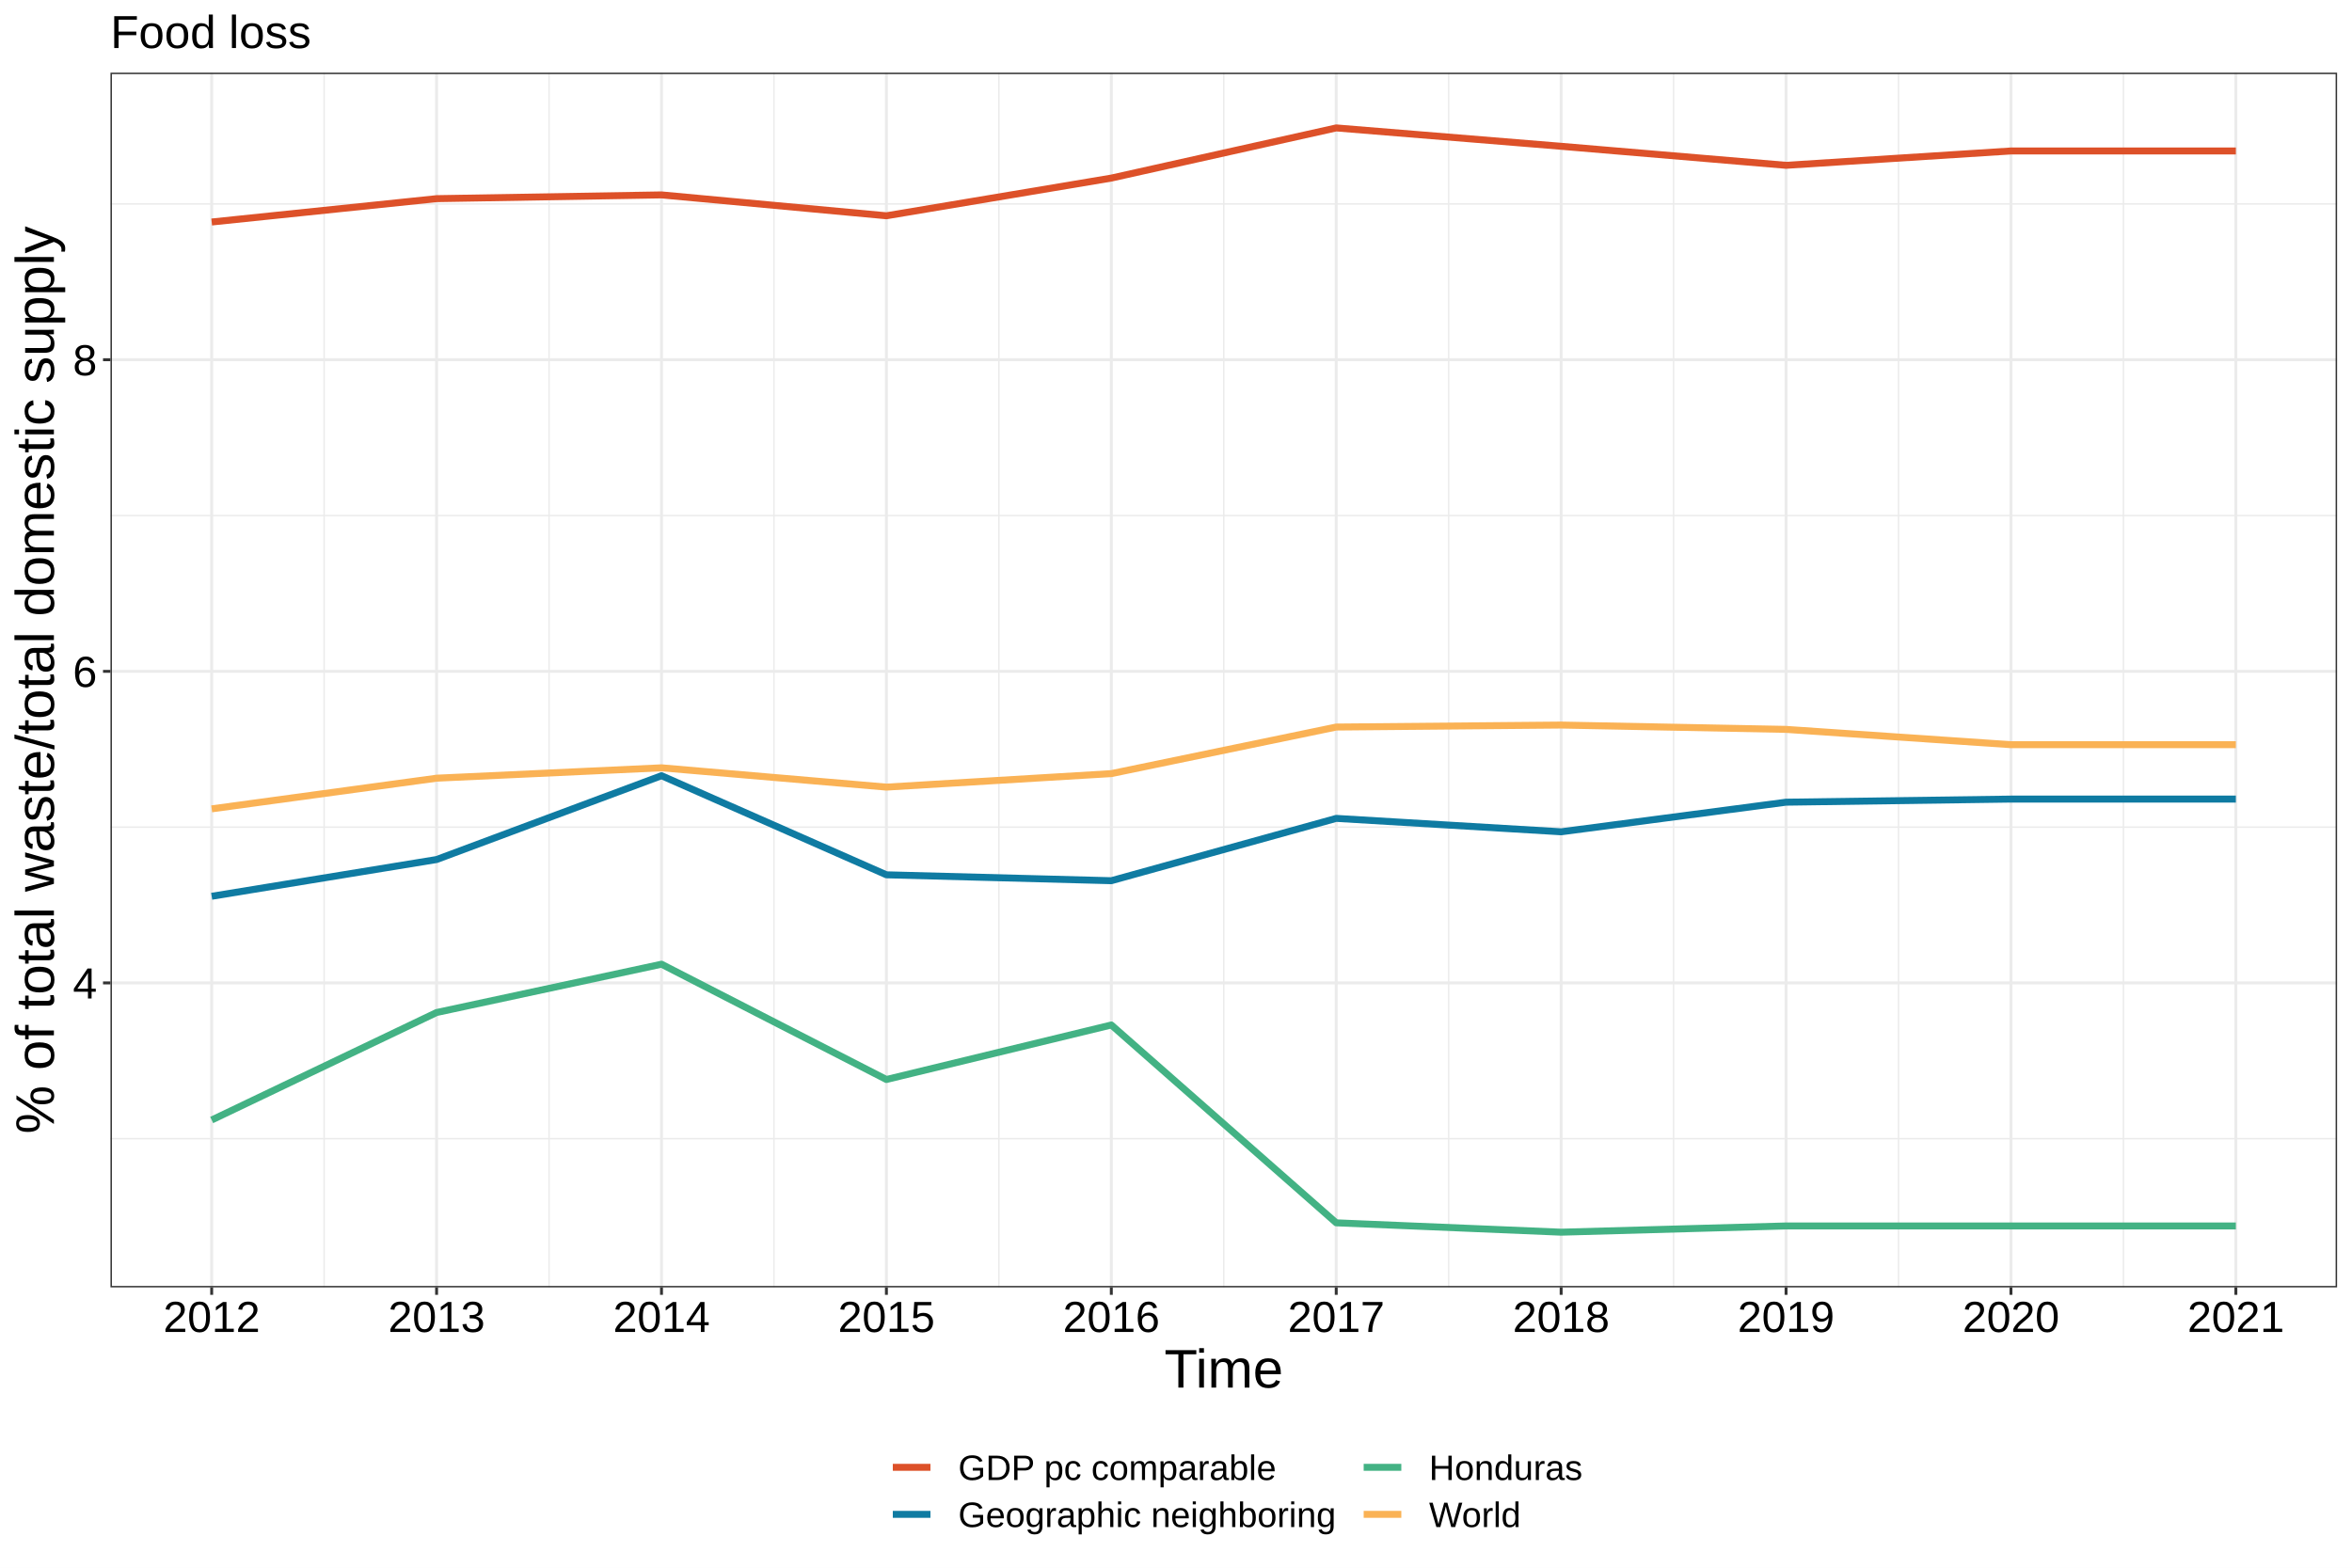
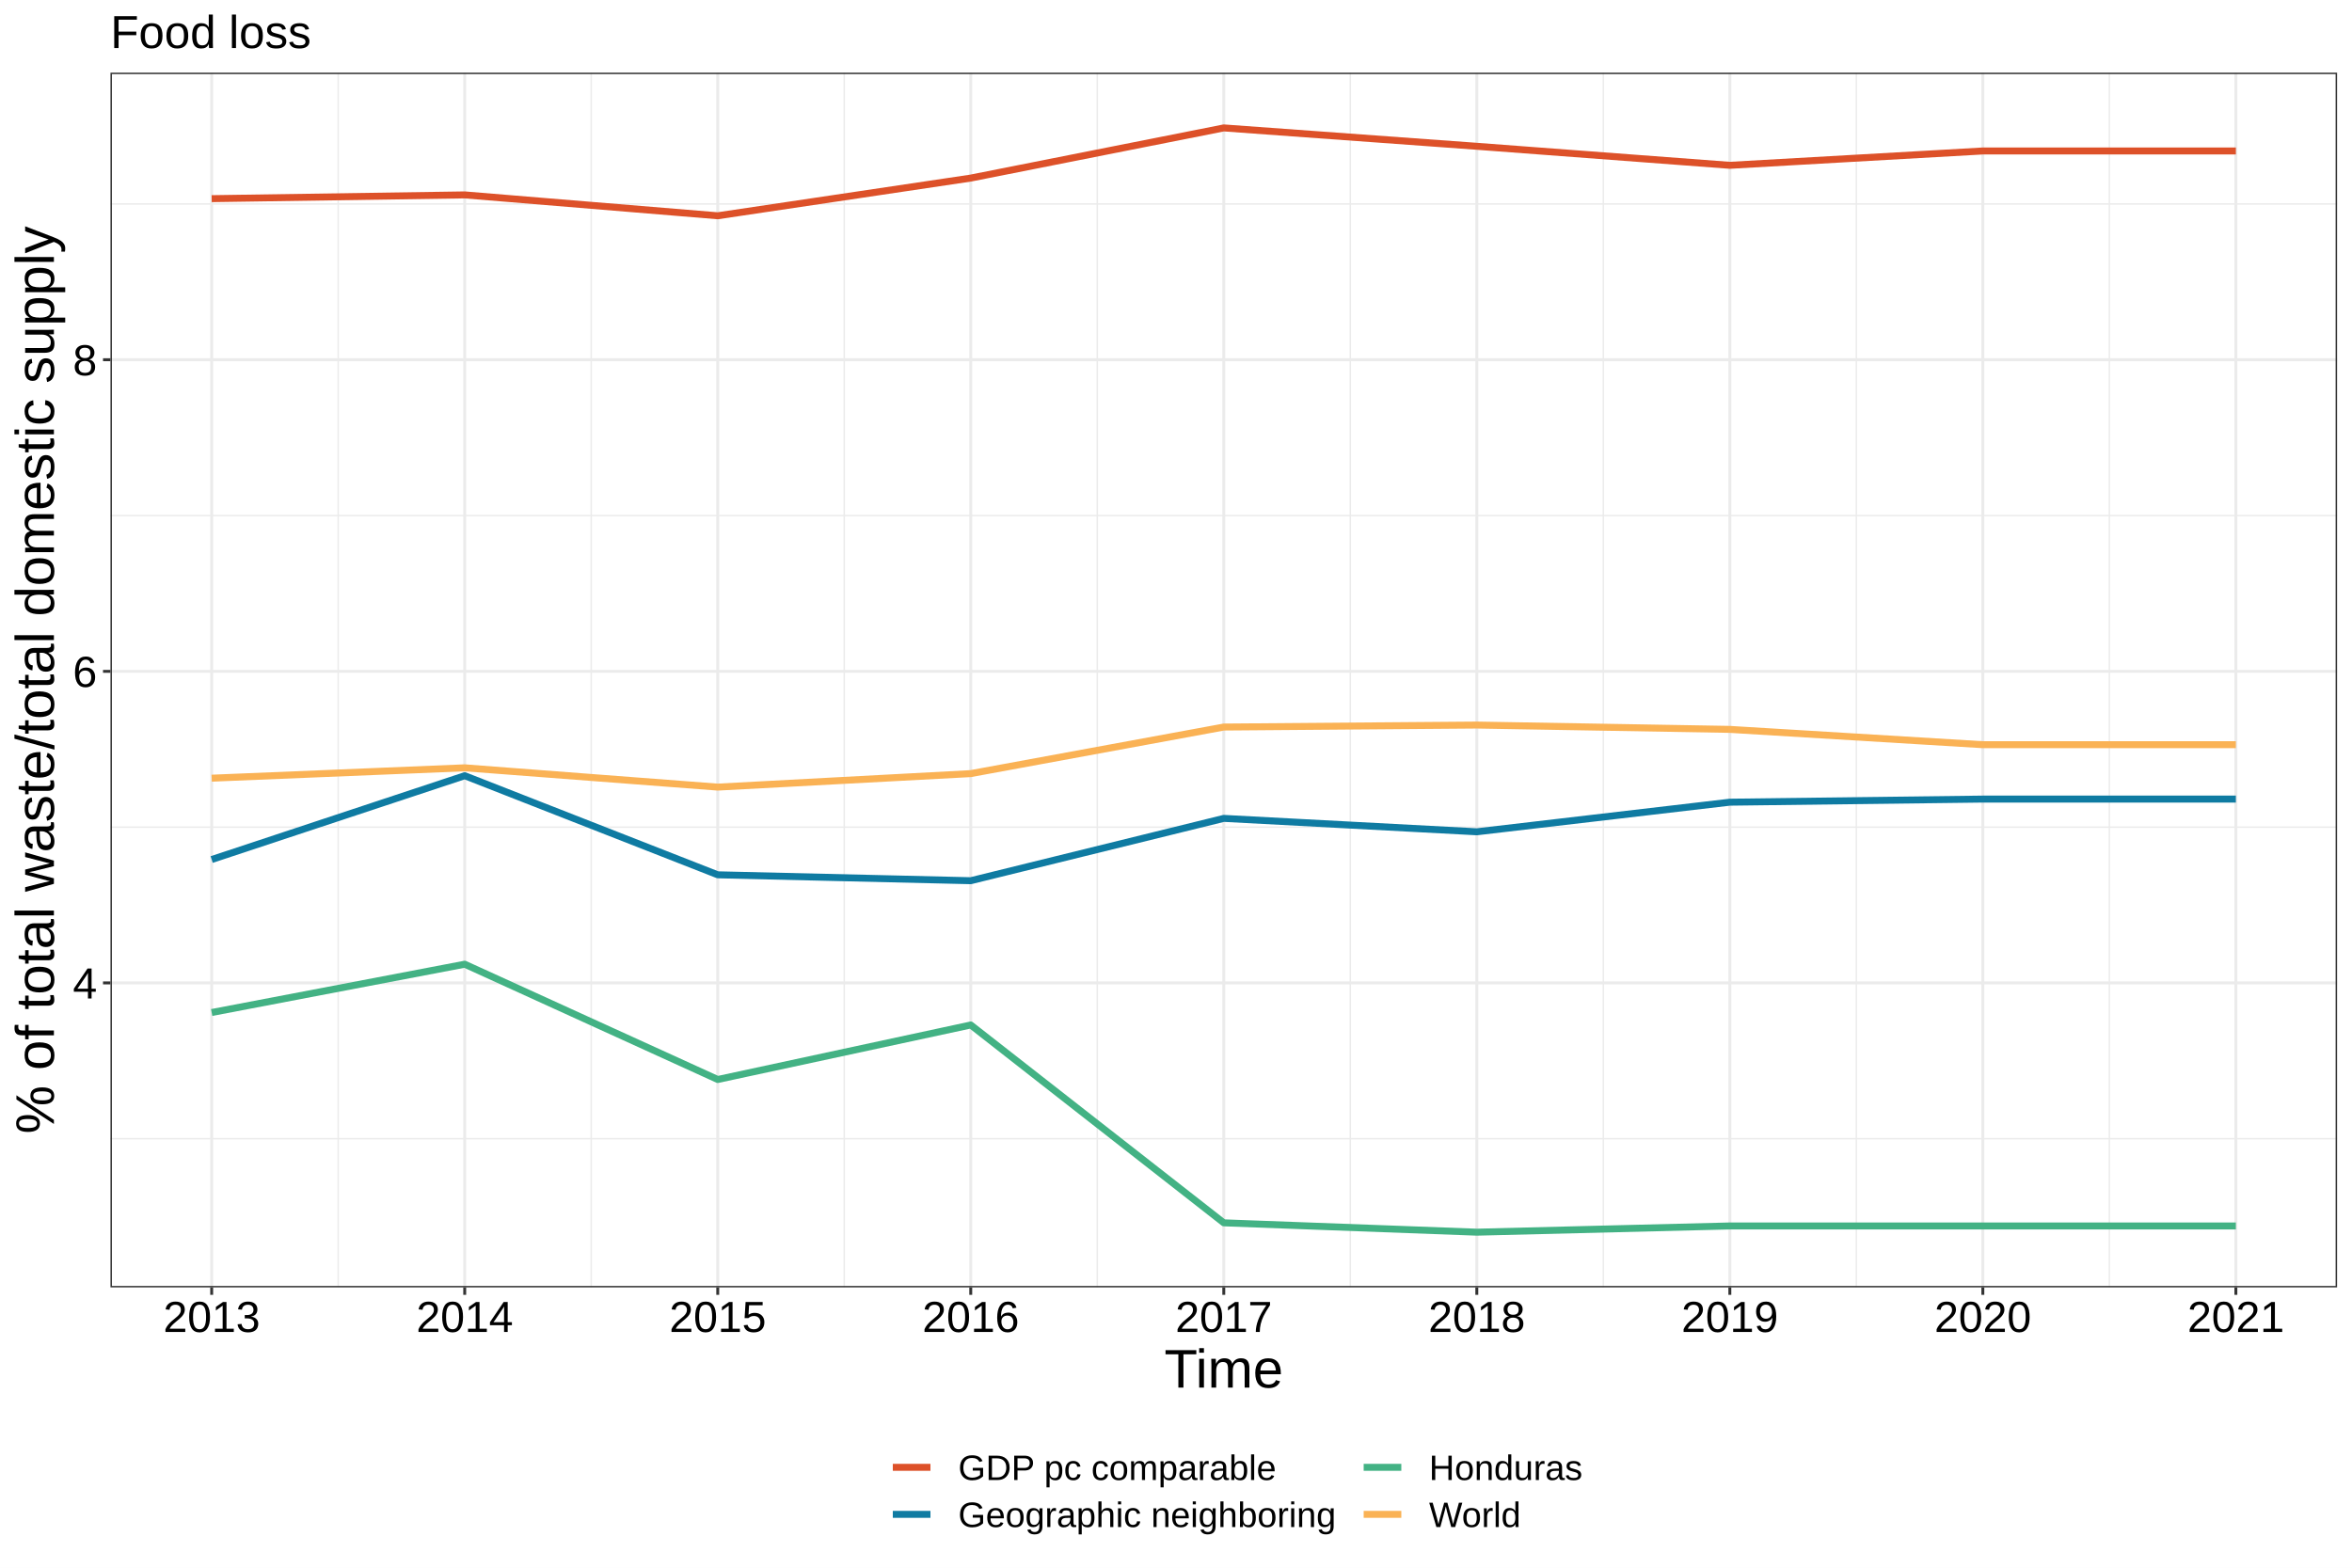
<svg xmlns="http://www.w3.org/2000/svg" class="svglite" width="864.00pt" height="576.00pt" viewBox="0 0 864.00 576.00">
  <defs>
    <style type="text/css">
    .svglite line, .svglite polyline, .svglite polygon, .svglite path, .svglite rect, .svglite circle {
      fill: none;
      stroke: #000000;
      stroke-linecap: round;
      stroke-linejoin: round;
      stroke-miterlimit: 10.00;
    }
    .svglite text {
      white-space: pre;
    }
  </style>
  </defs>
  <rect width="100%" height="100%" style="stroke: none; fill: #FFFFFF;" />
  <defs>
    <clipPath id="cpMC4wMHw4NjQuMDB8MC4wMHw1NzYuMDA=">
      <rect x="0.00" y="0.00" width="864.00" height="576.00" />
    </clipPath>
  </defs>
  <g clip-path="url(#cpMC4wMHw4NjQuMDB8MC4wMHw1NzYuMDA=)">
    <rect x="0.00" y="0.00" width="864.00" height="576.00" style="stroke-width: 1.07; stroke: #FFFFFF; fill: #FFFFFF;" />
  </g>
  <defs>
    <clipPath id="cpNDAuNTh8ODU4LjUyfDI2LjcxfDQ3My4wMQ==">
      <rect x="40.58" y="26.71" width="817.94" height="446.30" />
    </clipPath>
  </defs>
  <g clip-path="url(#cpNDAuNTh8ODU4LjUyfDI2LjcxfDQ3My4wMQ==)">
    <rect x="40.58" y="26.71" width="817.94" height="446.30" style="stroke-width: 1.07; stroke: none; fill: #FFFFFF;" />
    <polyline points="40.58,418.38 858.52,418.38 " style="stroke-width: 0.53; stroke: #EBEBEB; stroke-linecap: butt;" />
    <polyline points="40.58,303.90 858.52,303.90 " style="stroke-width: 0.53; stroke: #EBEBEB; stroke-linecap: butt;" />
    <polyline points="40.58,189.42 858.52,189.42 " style="stroke-width: 0.53; stroke: #EBEBEB; stroke-linecap: butt;" />
    <polyline points="40.58,74.93 858.52,74.93 " style="stroke-width: 0.53; stroke: #EBEBEB; stroke-linecap: butt;" />
-     <polyline points="119.07,473.01 119.07,26.71 " style="stroke-width: 0.53; stroke: #EBEBEB; stroke-linecap: butt;" />
-     <polyline points="201.69,473.01 201.69,26.71 " style="stroke-width: 0.53; stroke: #EBEBEB; stroke-linecap: butt;" />
-     <polyline points="284.31,473.01 284.31,26.71 " style="stroke-width: 0.53; stroke: #EBEBEB; stroke-linecap: butt;" />
-     <polyline points="366.93,473.01 366.93,26.71 " style="stroke-width: 0.53; stroke: #EBEBEB; stroke-linecap: butt;" />
-     <polyline points="449.55,473.01 449.55,26.71 " style="stroke-width: 0.53; stroke: #EBEBEB; stroke-linecap: butt;" />
-     <polyline points="532.17,473.01 532.17,26.71 " style="stroke-width: 0.53; stroke: #EBEBEB; stroke-linecap: butt;" />
-     <polyline points="614.79,473.01 614.79,26.71 " style="stroke-width: 0.53; stroke: #EBEBEB; stroke-linecap: butt;" />
-     <polyline points="697.41,473.01 697.41,26.71 " style="stroke-width: 0.53; stroke: #EBEBEB; stroke-linecap: butt;" />
-     <polyline points="780.03,473.01 780.03,26.71 " style="stroke-width: 0.53; stroke: #EBEBEB; stroke-linecap: butt;" />
+     <polyline points="124.24,473.01 124.24,26.71 " style="stroke-width: 0.53; stroke: #EBEBEB; stroke-linecap: butt;" />
+     <polyline points="217.18,473.01 217.18,26.71 " style="stroke-width: 0.53; stroke: #EBEBEB; stroke-linecap: butt;" />
+     <polyline points="310.13,473.01 310.13,26.71 " style="stroke-width: 0.53; stroke: #EBEBEB; stroke-linecap: butt;" />
+     <polyline points="403.08,473.01 403.08,26.71 " style="stroke-width: 0.53; stroke: #EBEBEB; stroke-linecap: butt;" />
+     <polyline points="496.03,473.01 496.03,26.71 " style="stroke-width: 0.53; stroke: #EBEBEB; stroke-linecap: butt;" />
+     <polyline points="588.97,473.01 588.97,26.71 " style="stroke-width: 0.53; stroke: #EBEBEB; stroke-linecap: butt;" />
+     <polyline points="681.92,473.01 681.92,26.71 " style="stroke-width: 0.53; stroke: #EBEBEB; stroke-linecap: butt;" />
+     <polyline points="774.87,473.01 774.87,26.71 " style="stroke-width: 0.53; stroke: #EBEBEB; stroke-linecap: butt;" />
    <polyline points="40.58,361.14 858.52,361.14 " style="stroke-width: 1.07; stroke: #EBEBEB; stroke-linecap: butt;" />
    <polyline points="40.58,246.66 858.52,246.66 " style="stroke-width: 1.07; stroke: #EBEBEB; stroke-linecap: butt;" />
    <polyline points="40.58,132.17 858.52,132.17 " style="stroke-width: 1.07; stroke: #EBEBEB; stroke-linecap: butt;" />
    <polyline points="77.76,473.01 77.76,26.71 " style="stroke-width: 1.07; stroke: #EBEBEB; stroke-linecap: butt;" />
-     <polyline points="160.38,473.01 160.38,26.71 " style="stroke-width: 1.07; stroke: #EBEBEB; stroke-linecap: butt;" />
-     <polyline points="243.00,473.01 243.00,26.71 " style="stroke-width: 1.07; stroke: #EBEBEB; stroke-linecap: butt;" />
-     <polyline points="325.62,473.01 325.62,26.71 " style="stroke-width: 1.07; stroke: #EBEBEB; stroke-linecap: butt;" />
-     <polyline points="408.24,473.01 408.24,26.71 " style="stroke-width: 1.07; stroke: #EBEBEB; stroke-linecap: butt;" />
-     <polyline points="490.86,473.01 490.86,26.71 " style="stroke-width: 1.07; stroke: #EBEBEB; stroke-linecap: butt;" />
-     <polyline points="573.48,473.01 573.48,26.71 " style="stroke-width: 1.07; stroke: #EBEBEB; stroke-linecap: butt;" />
-     <polyline points="656.10,473.01 656.10,26.71 " style="stroke-width: 1.07; stroke: #EBEBEB; stroke-linecap: butt;" />
-     <polyline points="738.72,473.01 738.72,26.71 " style="stroke-width: 1.07; stroke: #EBEBEB; stroke-linecap: butt;" />
+     <polyline points="170.71,473.01 170.71,26.71 " style="stroke-width: 1.07; stroke: #EBEBEB; stroke-linecap: butt;" />
+     <polyline points="263.66,473.01 263.66,26.71 " style="stroke-width: 1.07; stroke: #EBEBEB; stroke-linecap: butt;" />
+     <polyline points="356.60,473.01 356.60,26.71 " style="stroke-width: 1.07; stroke: #EBEBEB; stroke-linecap: butt;" />
+     <polyline points="449.55,473.01 449.55,26.71 " style="stroke-width: 1.07; stroke: #EBEBEB; stroke-linecap: butt;" />
+     <polyline points="542.50,473.01 542.50,26.71 " style="stroke-width: 1.07; stroke: #EBEBEB; stroke-linecap: butt;" />
+     <polyline points="635.45,473.01 635.45,26.71 " style="stroke-width: 1.07; stroke: #EBEBEB; stroke-linecap: butt;" />
+     <polyline points="728.39,473.01 728.39,26.71 " style="stroke-width: 1.07; stroke: #EBEBEB; stroke-linecap: butt;" />
    <polyline points="821.34,473.01 821.34,26.71 " style="stroke-width: 1.07; stroke: #EBEBEB; stroke-linecap: butt;" />
-     <polyline points="77.76,81.57 160.38,72.99 243.00,71.61 325.62,79.28 408.24,65.43 490.86,47.00 573.48,53.75 656.10,60.74 738.72,55.47 821.34,55.47 " style="stroke-width: 2.56; stroke: #DD5129; stroke-linecap: butt;" />
-     <polyline points="77.76,329.31 160.38,315.81 243.00,285.01 325.62,321.42 408.24,323.59 490.86,300.69 573.48,305.62 656.10,294.74 738.72,293.60 821.34,293.60 " style="stroke-width: 2.56; stroke: #0F7BA2; stroke-linecap: butt;" />
-     <polyline points="77.76,411.51 160.38,372.02 243.00,354.27 325.62,396.63 408.24,376.60 490.86,449.29 573.48,452.73 656.10,450.44 738.72,450.44 821.34,450.44 " style="stroke-width: 2.56; stroke: #43B284; stroke-linecap: butt;" />
-     <polyline points="77.76,297.19 160.38,285.92 243.00,282.11 325.62,289.20 408.24,284.24 490.86,267.13 573.48,266.40 656.10,267.99 738.72,273.62 821.34,273.62 " style="stroke-width: 2.56; stroke: #FAB255; stroke-linecap: butt;" />
+     <polyline points="77.76,72.99 170.71,71.61 263.66,79.28 356.60,65.43 449.55,47.00 542.50,53.75 635.45,60.74 728.39,55.47 821.34,55.47 " style="stroke-width: 2.56; stroke: #DD5129; stroke-linecap: butt;" />
+     <polyline points="77.76,315.81 170.71,285.01 263.66,321.42 356.60,323.59 449.55,300.69 542.50,305.62 635.45,294.74 728.39,293.60 821.34,293.60 " style="stroke-width: 2.56; stroke: #0F7BA2; stroke-linecap: butt;" />
+     <polyline points="77.76,372.02 170.71,354.27 263.66,396.63 356.60,376.60 449.55,449.29 542.50,452.73 635.45,450.44 728.39,450.44 821.34,450.44 " style="stroke-width: 2.56; stroke: #43B284; stroke-linecap: butt;" />
+     <polyline points="77.76,285.92 170.71,282.11 263.66,289.20 356.60,284.24 449.55,267.13 542.50,266.40 635.45,267.99 728.39,273.62 821.34,273.62 " style="stroke-width: 2.56; stroke: #FAB255; stroke-linecap: butt;" />
    <rect x="40.58" y="26.71" width="817.94" height="446.30" style="stroke-width: 1.07; stroke: #333333;" />
  </g>
  <g clip-path="url(#cpMC4wMHw4NjQuMDB8MC4wMHw1NzYuMDA=)">
    <text x="35.65" y="366.87" text-anchor="end" style="font-size: 16.00px; font-family: &quot;Arial&quot;;" textLength="8.90px" lengthAdjust="spacingAndGlyphs">4</text>
    <text x="35.65" y="252.39" text-anchor="end" style="font-size: 16.00px; font-family: &quot;Arial&quot;;" textLength="8.90px" lengthAdjust="spacingAndGlyphs">6</text>
    <text x="35.65" y="137.90" text-anchor="end" style="font-size: 16.00px; font-family: &quot;Arial&quot;;" textLength="8.90px" lengthAdjust="spacingAndGlyphs">8</text>
    <polyline points="37.84,361.14 40.58,361.14 " style="stroke-width: 1.07; stroke: #333333; stroke-linecap: butt;" />
    <polyline points="37.84,246.66 40.58,246.66 " style="stroke-width: 1.07; stroke: #333333; stroke-linecap: butt;" />
    <polyline points="37.84,132.17 40.58,132.17 " style="stroke-width: 1.07; stroke: #333333; stroke-linecap: butt;" />
    <polyline points="77.76,475.75 77.76,473.01 " style="stroke-width: 1.07; stroke: #333333; stroke-linecap: butt;" />
-     <polyline points="160.38,475.75 160.38,473.01 " style="stroke-width: 1.07; stroke: #333333; stroke-linecap: butt;" />
-     <polyline points="243.00,475.75 243.00,473.01 " style="stroke-width: 1.07; stroke: #333333; stroke-linecap: butt;" />
-     <polyline points="325.62,475.75 325.62,473.01 " style="stroke-width: 1.07; stroke: #333333; stroke-linecap: butt;" />
-     <polyline points="408.24,475.75 408.24,473.01 " style="stroke-width: 1.07; stroke: #333333; stroke-linecap: butt;" />
-     <polyline points="490.86,475.75 490.86,473.01 " style="stroke-width: 1.07; stroke: #333333; stroke-linecap: butt;" />
-     <polyline points="573.48,475.75 573.48,473.01 " style="stroke-width: 1.07; stroke: #333333; stroke-linecap: butt;" />
-     <polyline points="656.10,475.75 656.10,473.01 " style="stroke-width: 1.07; stroke: #333333; stroke-linecap: butt;" />
-     <polyline points="738.72,475.75 738.72,473.01 " style="stroke-width: 1.07; stroke: #333333; stroke-linecap: butt;" />
+     <polyline points="170.71,475.75 170.71,473.01 " style="stroke-width: 1.07; stroke: #333333; stroke-linecap: butt;" />
+     <polyline points="263.66,475.75 263.66,473.01 " style="stroke-width: 1.07; stroke: #333333; stroke-linecap: butt;" />
+     <polyline points="356.60,475.75 356.60,473.01 " style="stroke-width: 1.07; stroke: #333333; stroke-linecap: butt;" />
+     <polyline points="449.55,475.75 449.55,473.01 " style="stroke-width: 1.07; stroke: #333333; stroke-linecap: butt;" />
+     <polyline points="542.50,475.75 542.50,473.01 " style="stroke-width: 1.07; stroke: #333333; stroke-linecap: butt;" />
+     <polyline points="635.45,475.75 635.45,473.01 " style="stroke-width: 1.07; stroke: #333333; stroke-linecap: butt;" />
+     <polyline points="728.39,475.75 728.39,473.01 " style="stroke-width: 1.07; stroke: #333333; stroke-linecap: butt;" />
    <polyline points="821.34,475.75 821.34,473.01 " style="stroke-width: 1.07; stroke: #333333; stroke-linecap: butt;" />
-     <text x="77.76" y="489.40" text-anchor="middle" style="font-size: 16.00px; font-family: &quot;Arial&quot;;" textLength="35.60px" lengthAdjust="spacingAndGlyphs">2012</text>
-     <text x="160.38" y="489.40" text-anchor="middle" style="font-size: 16.00px; font-family: &quot;Arial&quot;;" textLength="35.60px" lengthAdjust="spacingAndGlyphs">2013</text>
-     <text x="243.00" y="489.40" text-anchor="middle" style="font-size: 16.00px; font-family: &quot;Arial&quot;;" textLength="35.60px" lengthAdjust="spacingAndGlyphs">2014</text>
-     <text x="325.62" y="489.40" text-anchor="middle" style="font-size: 16.00px; font-family: &quot;Arial&quot;;" textLength="35.60px" lengthAdjust="spacingAndGlyphs">2015</text>
-     <text x="408.24" y="489.40" text-anchor="middle" style="font-size: 16.00px; font-family: &quot;Arial&quot;;" textLength="35.60px" lengthAdjust="spacingAndGlyphs">2016</text>
-     <text x="490.86" y="489.40" text-anchor="middle" style="font-size: 16.00px; font-family: &quot;Arial&quot;;" textLength="35.60px" lengthAdjust="spacingAndGlyphs">2017</text>
-     <text x="573.48" y="489.40" text-anchor="middle" style="font-size: 16.00px; font-family: &quot;Arial&quot;;" textLength="35.60px" lengthAdjust="spacingAndGlyphs">2018</text>
-     <text x="656.10" y="489.40" text-anchor="middle" style="font-size: 16.00px; font-family: &quot;Arial&quot;;" textLength="35.60px" lengthAdjust="spacingAndGlyphs">2019</text>
-     <text x="738.72" y="489.40" text-anchor="middle" style="font-size: 16.00px; font-family: &quot;Arial&quot;;" textLength="35.60px" lengthAdjust="spacingAndGlyphs">2020</text>
+     <text x="77.76" y="489.40" text-anchor="middle" style="font-size: 16.00px; font-family: &quot;Arial&quot;;" textLength="35.60px" lengthAdjust="spacingAndGlyphs">2013</text>
+     <text x="170.71" y="489.40" text-anchor="middle" style="font-size: 16.00px; font-family: &quot;Arial&quot;;" textLength="35.60px" lengthAdjust="spacingAndGlyphs">2014</text>
+     <text x="263.66" y="489.40" text-anchor="middle" style="font-size: 16.00px; font-family: &quot;Arial&quot;;" textLength="35.60px" lengthAdjust="spacingAndGlyphs">2015</text>
+     <text x="356.60" y="489.40" text-anchor="middle" style="font-size: 16.00px; font-family: &quot;Arial&quot;;" textLength="35.60px" lengthAdjust="spacingAndGlyphs">2016</text>
+     <text x="449.55" y="489.40" text-anchor="middle" style="font-size: 16.00px; font-family: &quot;Arial&quot;;" textLength="35.60px" lengthAdjust="spacingAndGlyphs">2017</text>
+     <text x="542.50" y="489.40" text-anchor="middle" style="font-size: 16.00px; font-family: &quot;Arial&quot;;" textLength="35.60px" lengthAdjust="spacingAndGlyphs">2018</text>
+     <text x="635.45" y="489.40" text-anchor="middle" style="font-size: 16.00px; font-family: &quot;Arial&quot;;" textLength="35.60px" lengthAdjust="spacingAndGlyphs">2019</text>
+     <text x="728.39" y="489.40" text-anchor="middle" style="font-size: 16.00px; font-family: &quot;Arial&quot;;" textLength="35.60px" lengthAdjust="spacingAndGlyphs">2020</text>
    <text x="821.34" y="489.40" text-anchor="middle" style="font-size: 16.00px; font-family: &quot;Arial&quot;;" textLength="35.60px" lengthAdjust="spacingAndGlyphs">2021</text>
    <text x="449.55" y="509.83" text-anchor="middle" style="font-size: 20.00px; font-family: &quot;Arial&quot;;" textLength="43.70px" lengthAdjust="spacingAndGlyphs">Time</text>
    <text transform="translate(19.80,249.86) rotate(-90)" text-anchor="middle" style="font-size: 20.00px; font-family: &quot;Arial&quot;;" textLength="333.53px" lengthAdjust="spacingAndGlyphs">% of total waste/total domestic supply</text>
    <rect x="312.30" y="525.00" width="274.50" height="45.52" style="stroke-width: 1.07; stroke: none; fill: #FFFFFF;" />
    <rect x="326.25" y="530.48" width="17.28" height="17.28" style="stroke-width: 1.07; stroke: none; fill: #FFFFFF;" />
    <line x1="327.97" y1="539.12" x2="341.80" y2="539.12" style="stroke-width: 2.56; stroke: #DD5129; stroke-linecap: butt;" />
    <rect x="326.25" y="547.76" width="17.28" height="17.28" style="stroke-width: 1.07; stroke: none; fill: #FFFFFF;" />
    <line x1="327.97" y1="556.40" x2="341.80" y2="556.40" style="stroke-width: 2.56; stroke: #0F7BA2; stroke-linecap: butt;" />
    <rect x="499.21" y="530.48" width="17.28" height="17.28" style="stroke-width: 1.07; stroke: none; fill: #FFFFFF;" />
    <line x1="500.94" y1="539.12" x2="514.77" y2="539.12" style="stroke-width: 2.56; stroke: #43B284; stroke-linecap: butt;" />
    <rect x="499.21" y="547.76" width="17.28" height="17.28" style="stroke-width: 1.07; stroke: none; fill: #FFFFFF;" />
    <line x1="500.94" y1="556.40" x2="514.77" y2="556.40" style="stroke-width: 2.56; stroke: #FAB255; stroke-linecap: butt;" />
    <text x="352.00" y="543.78" style="font-size: 13.00px; font-family: &quot;Arial&quot;;" textLength="116.82px" lengthAdjust="spacingAndGlyphs">GDP pc comparable</text>
    <text x="352.00" y="561.06" style="font-size: 13.00px; font-family: &quot;Arial&quot;;" textLength="138.75px" lengthAdjust="spacingAndGlyphs">Geographic neighboring</text>
    <text x="524.96" y="543.78" style="font-size: 13.00px; font-family: &quot;Arial&quot;;" textLength="56.36px" lengthAdjust="spacingAndGlyphs">Honduras</text>
    <text x="524.96" y="561.06" style="font-size: 13.00px; font-family: &quot;Arial&quot;;" textLength="33.71px" lengthAdjust="spacingAndGlyphs">World</text>
    <text x="40.58" y="17.65" style="font-size: 17.00px; font-family: &quot;Arial&quot;;" textLength="73.71px" lengthAdjust="spacingAndGlyphs">Food loss</text>
  </g>
</svg>
